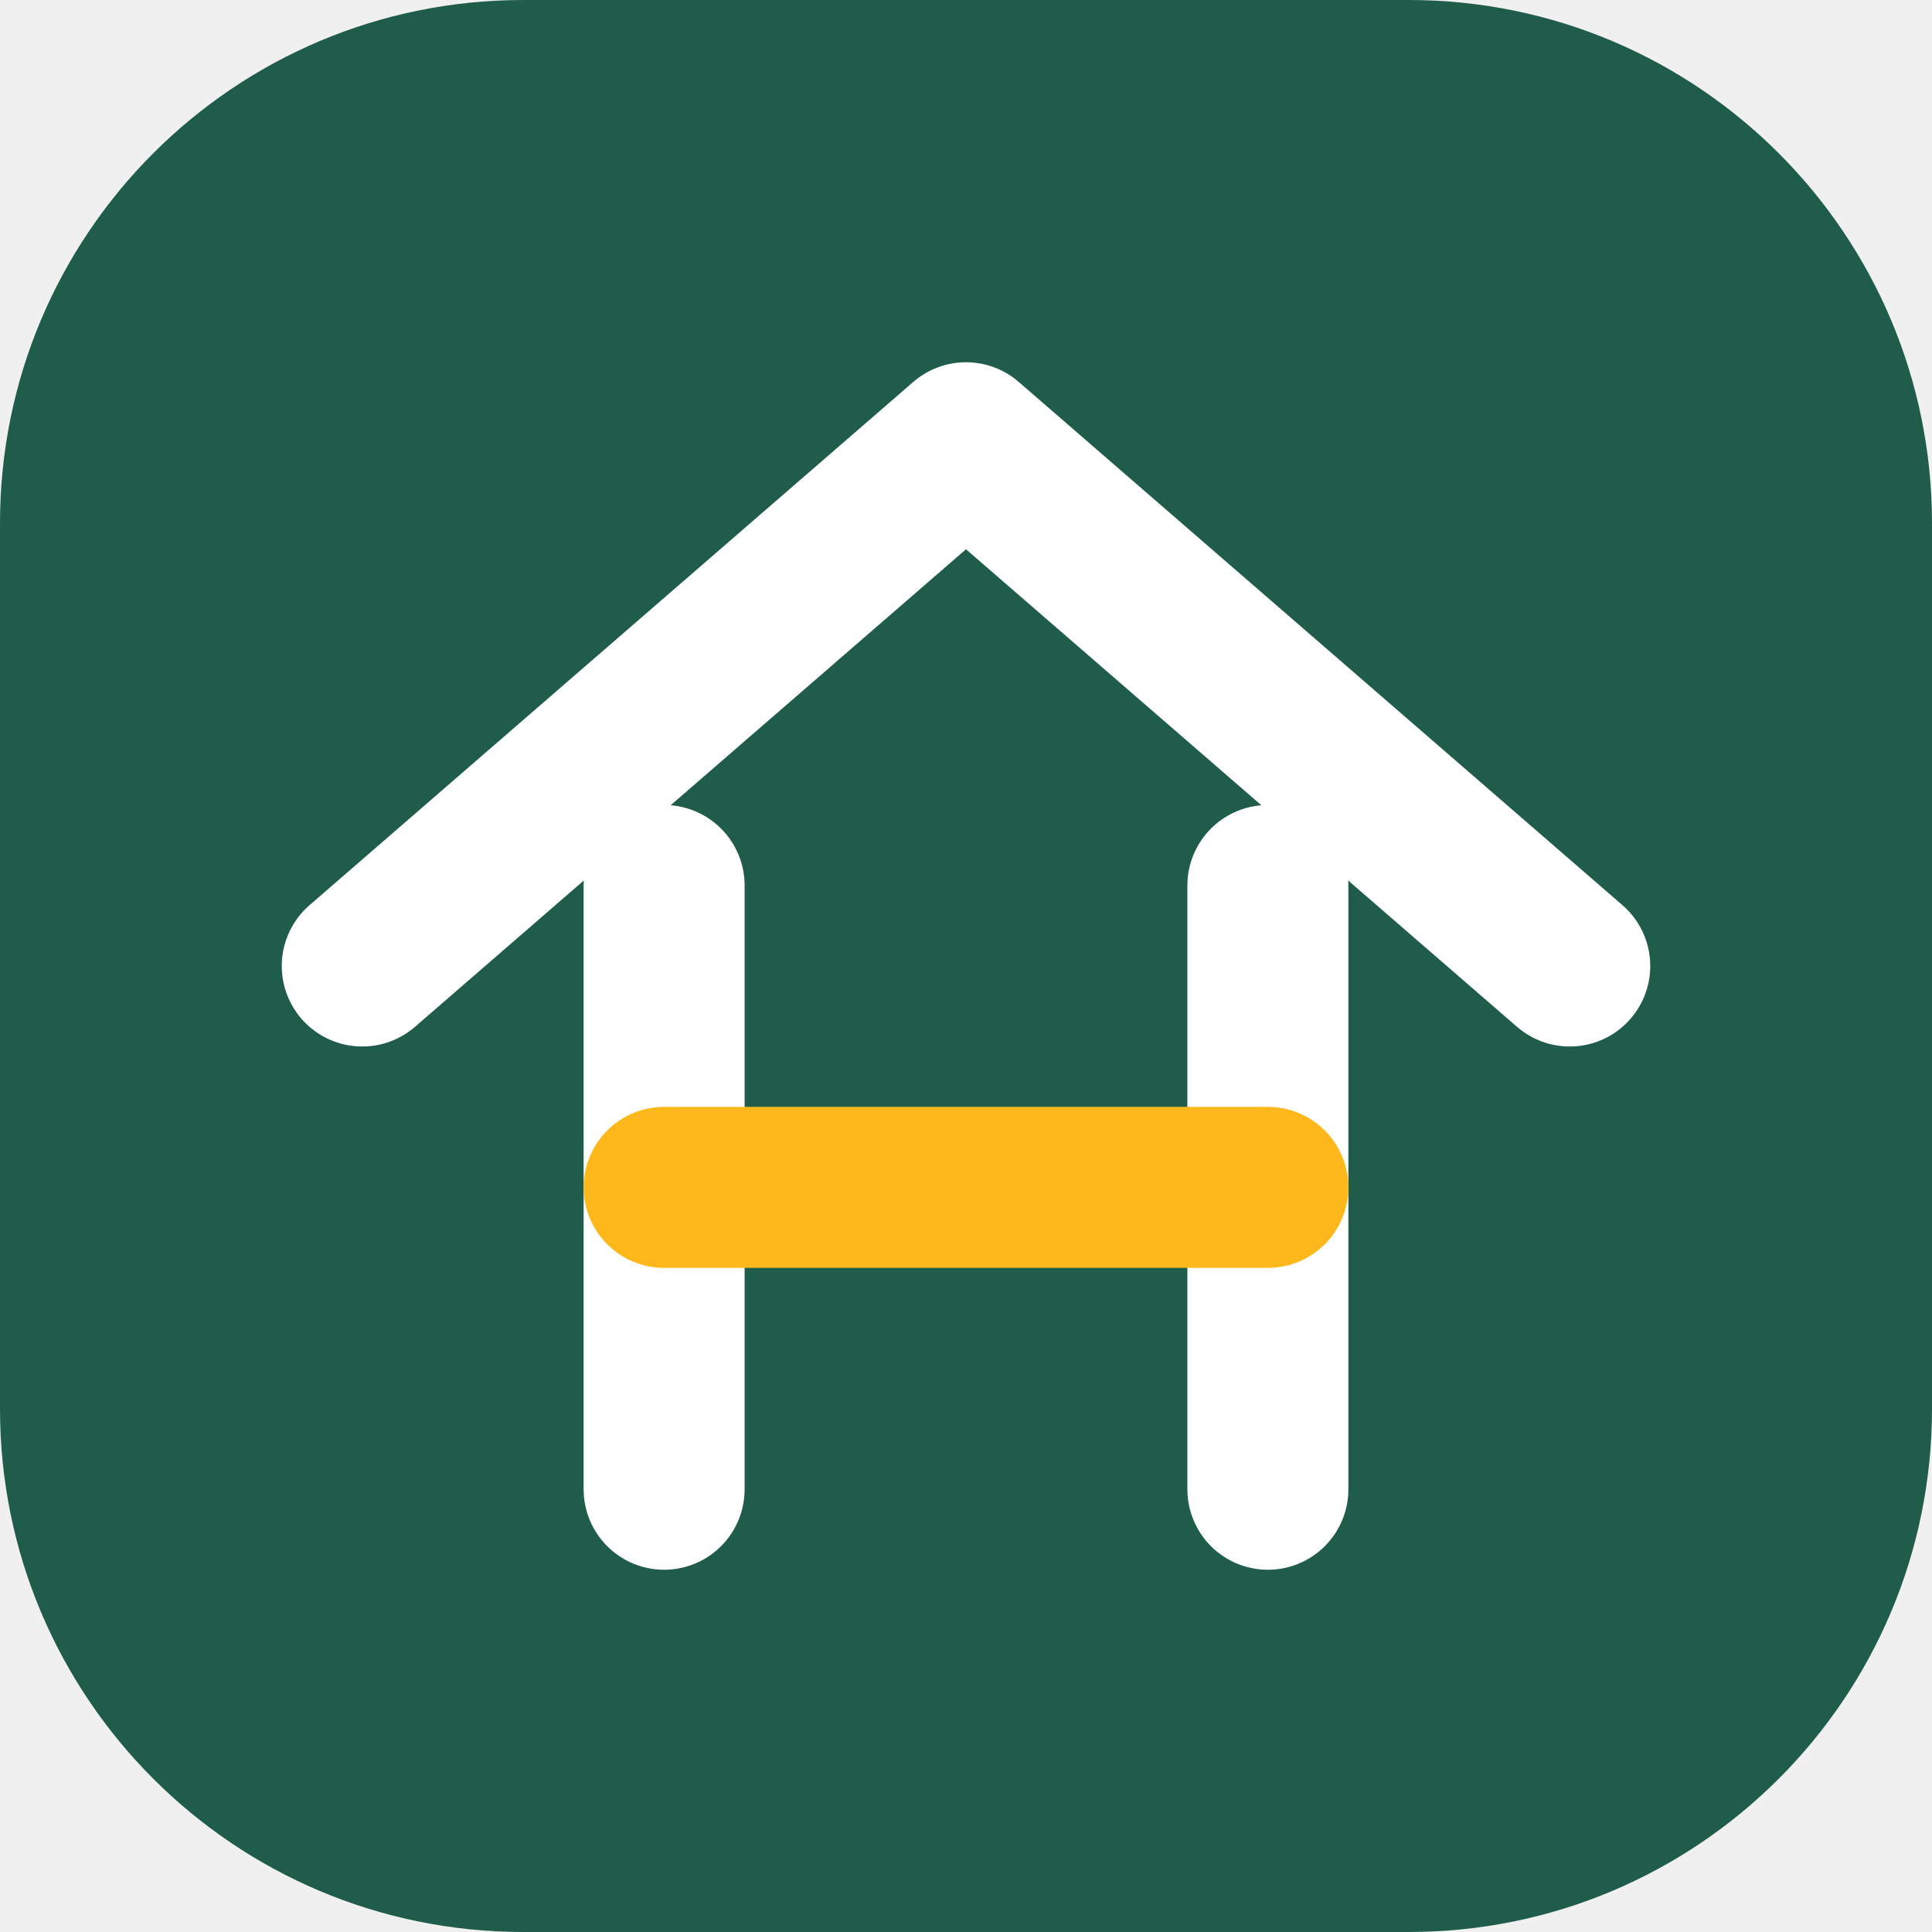
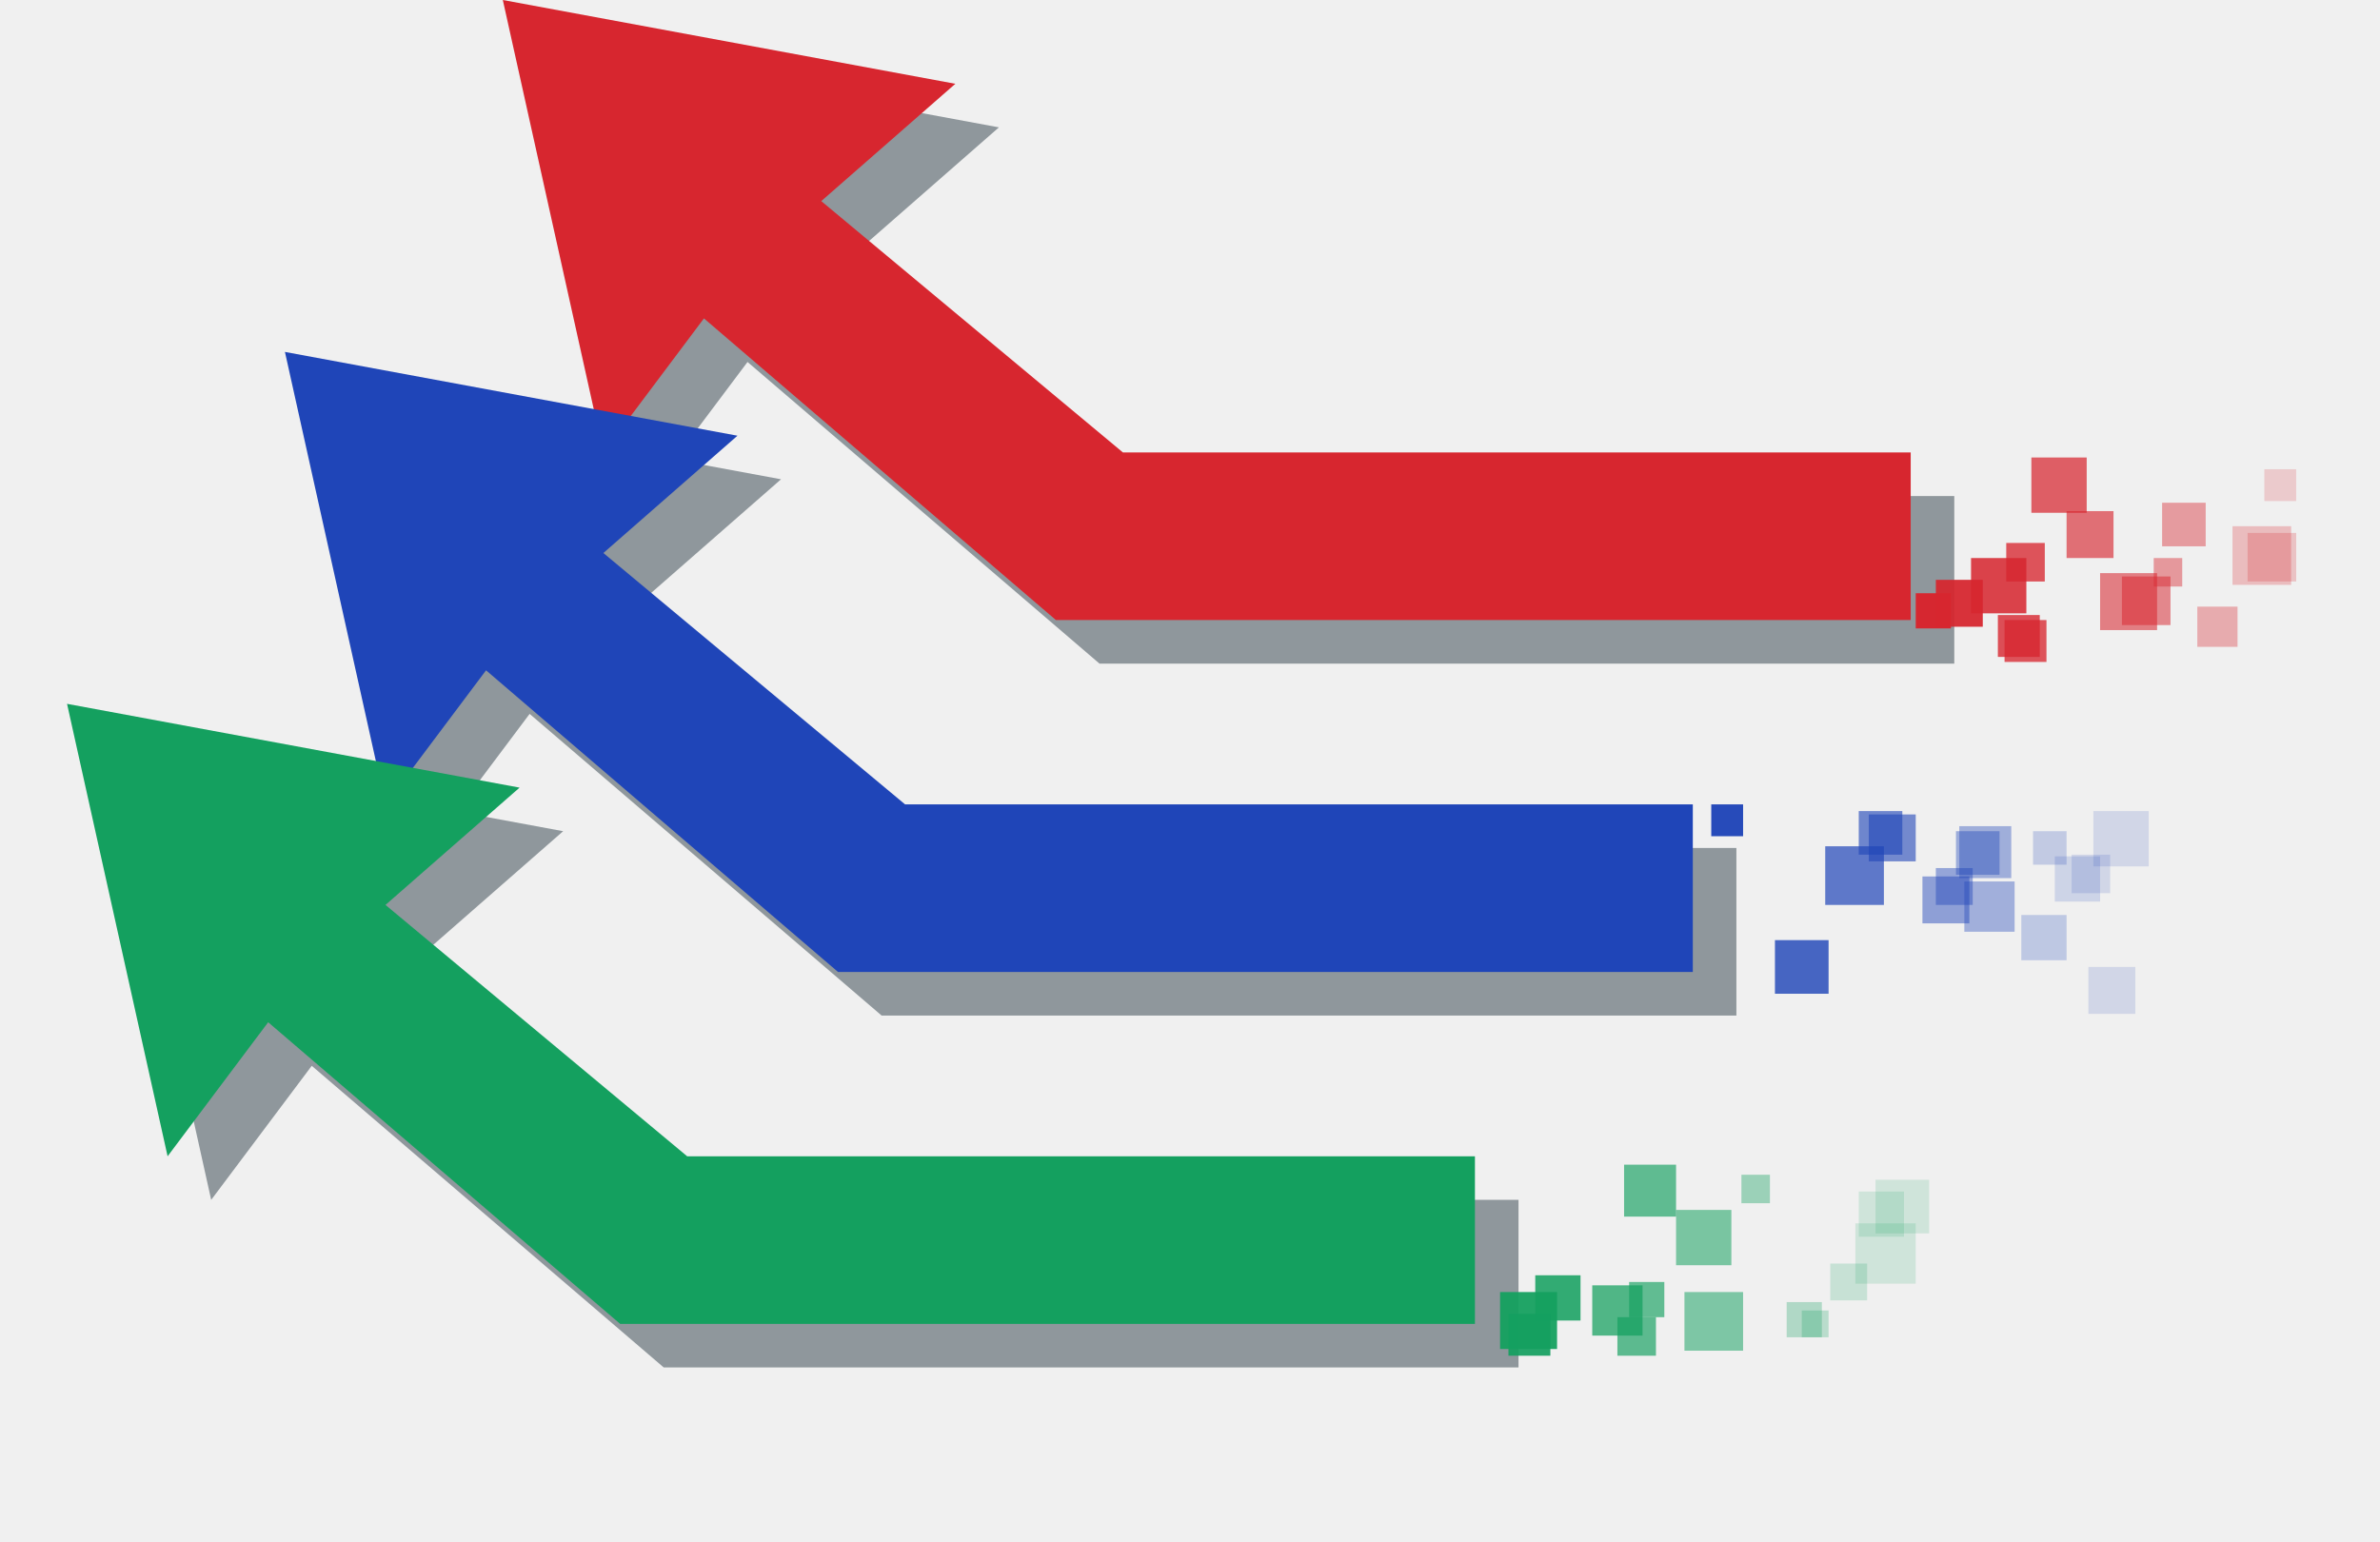
- <svg xmlns="http://www.w3.org/2000/svg" viewBox="0 0 48 48" aria-hidden="true">
-   <rect class="lg-bg" width="48" height="48" rx="13" fill="#1f5c4a" />
-   <path class="lg-roof" pathLength="1" d="M9 24 L24 11 L39 24" fill="none" stroke="#fff" stroke-width="4" stroke-linecap="round" stroke-linejoin="round" />
-   <path class="lg-post" pathLength="1" d="M16.5 22 V37 M31.5 22 V37" stroke="#fff" stroke-width="4" stroke-linecap="round" />
-   <path class="lg-bar" pathLength="1" d="M16.5 29.5 H31.5" stroke="#ffb81c" stroke-width="4" stroke-linecap="round" />
+ <svg xmlns="http://www.w3.org/2000/svg" viewBox="0 0 142 92" aria-hidden="true">
+   <g class="hm-a hm-r" style="--i:0" transform="translate(30 0)">
+     <path d="M0 0 L27 5 L19 12 L37 27 L84 27 L84 37 L33 37 L12 19 L6 27 Z" fill="#8f979c" transform="translate(2.6 2.6)" />
+     <path d="M0 0 L27 5 L19 12 L37 27 L84 27 L84 37 L33 37 L12 19 L6 27 Z" fill="#d7262f" />
+     <g fill="#d7262f">
+       <rect x="89.7" y="32.4" width="2.3" height="2.3" opacity="0.78" />
+       <rect x="98.5" y="33.3" width="1.7" height="1.7" opacity="0.44" />
+       <rect x="84.3" y="35.4" width="2.1" height="2.1" opacity="0.99" />
+       <rect x="89.6" y="37.0" width="2.5" height="2.5" opacity="0.78" />
+       <rect x="104.1" y="31.8" width="2.9" height="2.9" opacity="0.23" />
+       <rect x="87.6" y="33.3" width="3.3" height="3.3" opacity="0.86" />
+       <rect x="96.6" y="34.4" width="2.9" height="2.9" opacity="0.52" />
+       <rect x="85.5" y="34.6" width="2.8" height="2.8" opacity="0.94" />
+       <rect x="91.2" y="27.3" width="3.3" height="3.3" opacity="0.72" />
+       <rect x="95.3" y="34.2" width="3.4" height="3.4" opacity="0.56" />
+       <rect x="101.1" y="36.2" width="2.4" height="2.4" opacity="0.34" />
+       <rect x="103.2" y="31.4" width="3.5" height="3.5" opacity="0.26" />
+       <rect x="105.1" y="28.0" width="1.9" height="1.9" opacity="0.19" />
+       <rect x="89.2" y="36.7" width="2.5" height="2.5" opacity="0.80" />
+       <rect x="99.0" y="30.0" width="2.6" height="2.6" opacity="0.42" />
+       <rect x="93.3" y="30.5" width="2.8" height="2.8" opacity="0.64" />
+     </g>
+   </g>
+   <g class="hm-a hm-b" style="--i:1" transform="translate(17 21)">
+     <path d="M0 0 L27 5 L19 12 L37 27 L84 27 L84 37 L33 37 L12 19 L6 27 Z" fill="#8f979c" transform="translate(2.6 2.6)" />
+     <path d="M0 0 L27 5 L19 12 L37 27 L84 27 L84 37 L33 37 L12 19 L6 27 Z" fill="#1f45b8" />
+     <g fill="#1f45b8">
+       <rect x="97.7" y="31.3" width="2.8" height="2.8" opacity="0.47" />
+       <rect x="88.9" y="35.1" width="3.2" height="3.2" opacity="0.81" />
+       <rect x="99.7" y="28.6" width="2.6" height="2.6" opacity="0.40" />
+       <rect x="91.9" y="29.5" width="3.5" height="3.5" opacity="0.70" />
+       <rect x="107.9" y="27.4" width="3.3" height="3.3" opacity="0.15" />
+       <rect x="98.5" y="30.8" width="2.2" height="2.2" opacity="0.44" />
+       <rect x="100.2" y="31.6" width="3.0" height="3.0" opacity="0.38" />
+       <rect x="99.9" y="28.3" width="3.1" height="3.1" opacity="0.39" />
+       <rect x="107.6" y="36.7" width="2.8" height="2.8" opacity="0.15" />
+       <rect x="85.1" y="27.0" width="1.9" height="1.9" opacity="0.96" />
+       <rect x="106.6" y="30.0" width="2.3" height="2.3" opacity="0.15" />
+       <rect x="105.6" y="30.1" width="2.7" height="2.7" opacity="0.17" />
+       <rect x="94.5" y="27.6" width="2.8" height="2.8" opacity="0.60" />
+       <rect x="104.3" y="28.6" width="2.0" height="2.0" opacity="0.22" />
+       <rect x="93.9" y="27.4" width="2.6" height="2.6" opacity="0.62" />
+       <rect x="103.6" y="33.6" width="2.7" height="2.7" opacity="0.24" />
+     </g>
+   </g>
+   <g class="hm-a hm-g" style="--i:2" transform="translate(4 42)">
+     <path d="M0 0 L27 5 L19 12 L37 27 L84 27 L84 37 L33 37 L12 19 L6 27 Z" fill="#8f979c" transform="translate(2.6 2.6)" />
+     <path d="M0 0 L27 5 L19 12 L37 27 L84 27 L84 37 L33 37 L12 19 L6 27 Z" fill="#14a05f" />
+     <g fill="#14a05f">
+       <rect x="96.5" y="35.1" width="3.5" height="3.5" opacity="0.52" />
+       <rect x="91.0" y="34.7" width="3.0" height="3.0" opacity="0.73" />
+       <rect x="99.9" y="28.1" width="1.7" height="1.7" opacity="0.39" />
+       <rect x="93.2" y="34.5" width="2.1" height="2.1" opacity="0.65" />
+       <rect x="96.0" y="30.2" width="3.3" height="3.3" opacity="0.54" />
+       <rect x="106.7" y="31.0" width="3.6" height="3.6" opacity="0.15" />
+       <rect x="85.5" y="35.1" width="3.4" height="3.4" opacity="0.94" />
+       <rect x="87.6" y="34.1" width="2.7" height="2.7" opacity="0.86" />
+       <rect x="106.9" y="29.1" width="2.7" height="2.7" opacity="0.15" />
+       <rect x="105.2" y="33.4" width="2.2" height="2.2" opacity="0.19" />
+       <rect x="86.0" y="36.4" width="2.5" height="2.5" opacity="0.92" />
+       <rect x="107.9" y="28.4" width="3.2" height="3.2" opacity="0.15" />
+       <rect x="103.5" y="36.2" width="1.6" height="1.6" opacity="0.25" />
+       <rect x="92.9" y="27.5" width="3.1" height="3.1" opacity="0.66" />
+       <rect x="92.5" y="36.6" width="2.3" height="2.3" opacity="0.67" />
+       <rect x="102.6" y="35.7" width="2.1" height="2.1" opacity="0.29" />
+     </g>
+   </g>
</svg>
